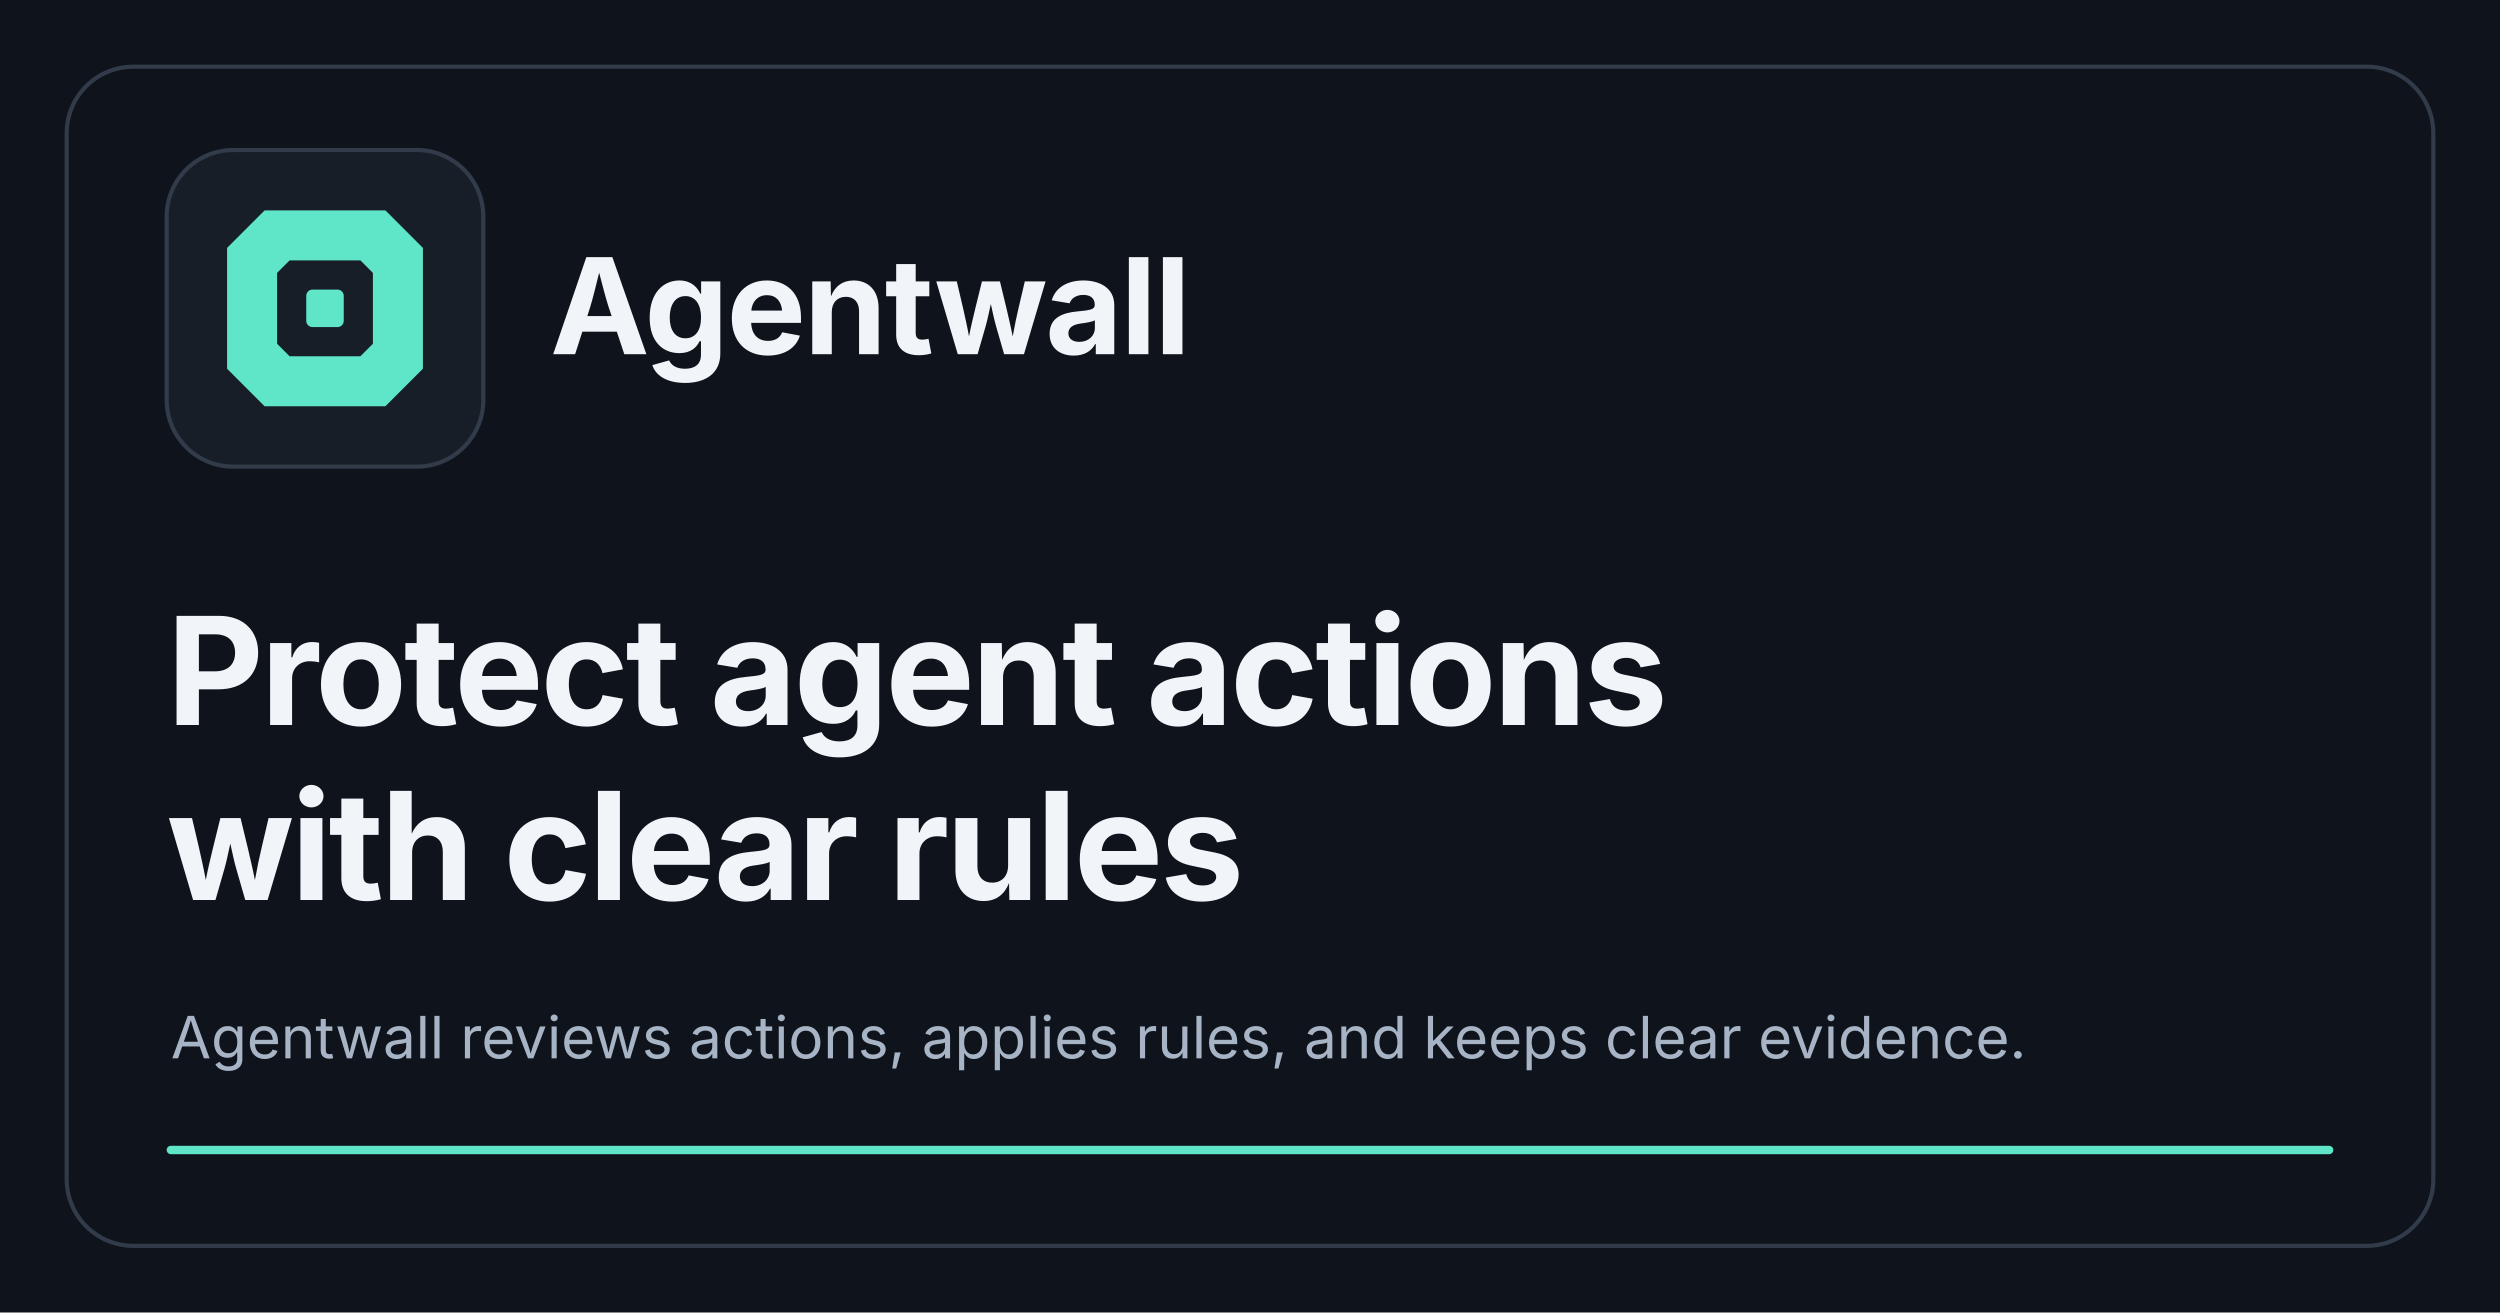
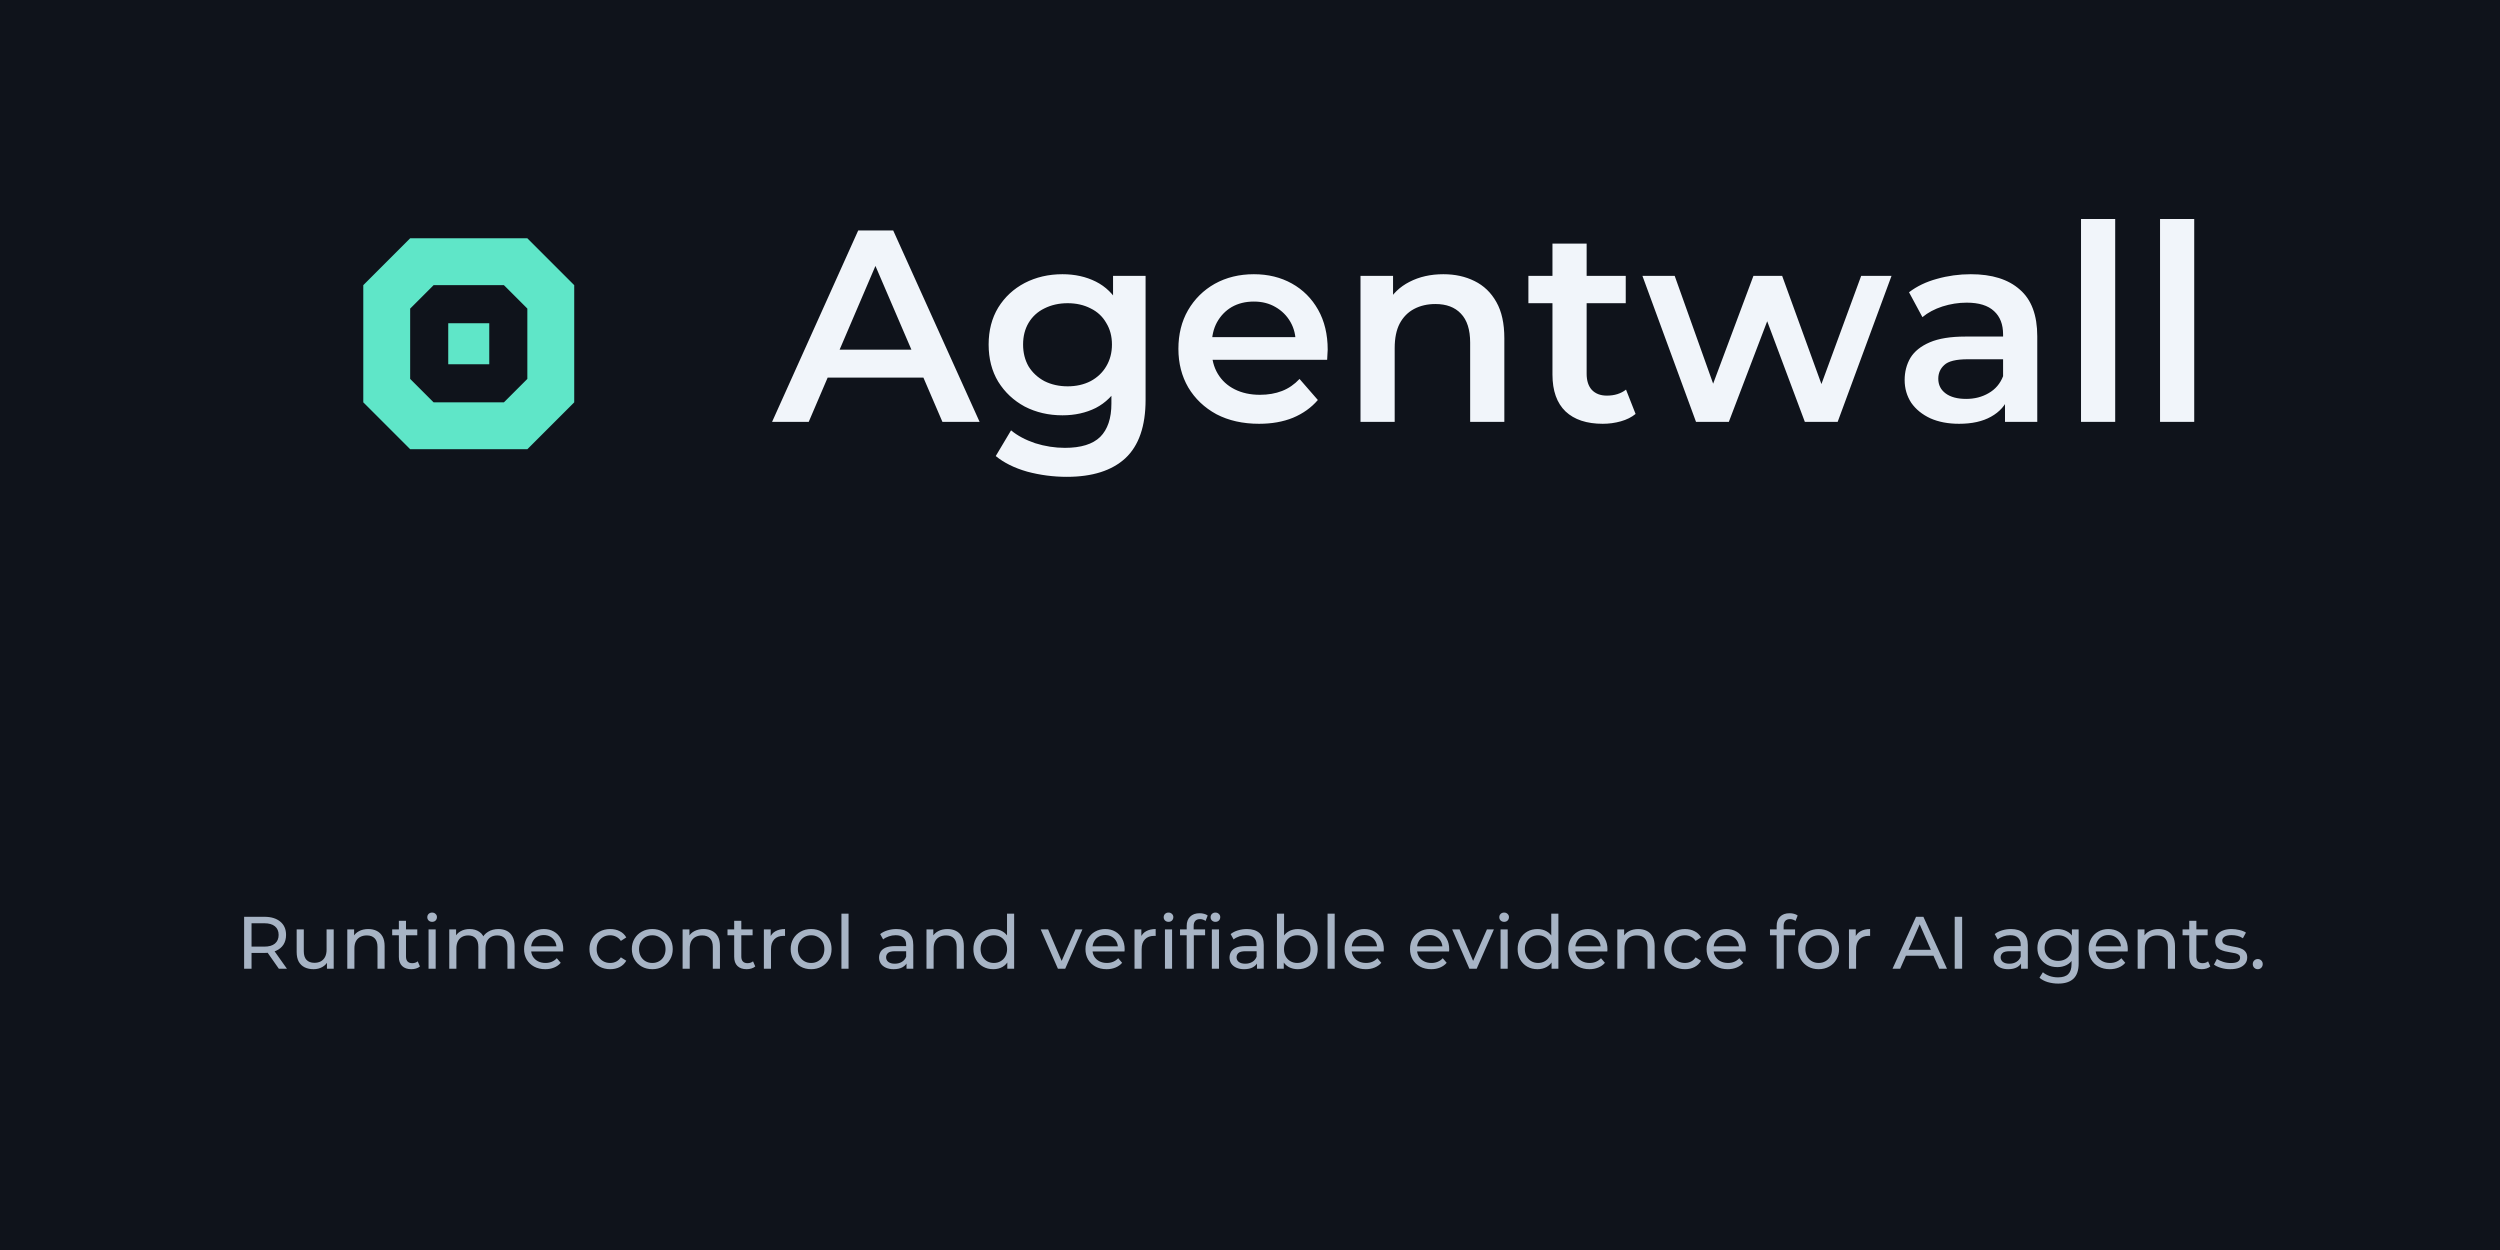
- <svg xmlns="http://www.w3.org/2000/svg" width="1200" height="630" viewBox="0 0 1200 630" fill="none" role="img" aria-labelledby="agentwall-card-title agentwall-card-description">
-   <rect width="1200" height="630" fill="#0F131B" />
-   <rect x="32" y="32" width="1136" height="566" rx="32" stroke="#313B49" stroke-width="2" />
-   <rect x="80" y="72" width="152" height="152" rx="32" fill="#181E28" stroke="#313B49" stroke-width="2" />
-   <path fill="#5FE6C8" fill-rule="evenodd" clip-rule="evenodd" d="M127 101H185L203 119V177L185 195H127L109 177V119L127 101ZM139 125L133 131V165L139 171H173L179 165V131L173 125H139Z" />
-   <rect x="147" y="139" width="18" height="18" rx="3" fill="#5FE6C8" />
-   <text x="264" y="170" fill="#F1F5FA" font-family="Inter, 'Segoe UI', Roboto, Helvetica, Arial, sans-serif" font-size="64" font-weight="700" letter-spacing="-1">Agentwall</text>
-   <text x="80" y="348" fill="#F1F5FA" font-family="Inter, 'Segoe UI', Roboto, Helvetica, Arial, sans-serif" font-size="72" font-weight="700" letter-spacing="-1.5">
-     <tspan x="80" dy="0">Protect agent actions</tspan>
-     <tspan x="80" dy="84">with clear rules</tspan>
-   </text>
-   <text x="82" y="508" fill="#A7B4C5" font-family="Inter, 'Segoe UI', Roboto, Helvetica, Arial, sans-serif" font-size="28" font-weight="400">Agentwall reviews actions, applies rules, and keeps clear evidence.</text>
-   <rect x="80" y="550" width="1040" height="4" rx="2" fill="#5FE6C8" />
+ <svg xmlns="http://www.w3.org/2000/svg" width="1280" height="640" viewBox="0 0 1280 640" fill="none" role="img" aria-labelledby="agentwall-social-title agentwall-social-description">
+   <rect width="1280" height="640" fill="#0F131B" />
+   <g data-part="mark" transform="translate(144 80) scale(0.375)">
+     <rect data-mark-part="field" x="32" y="32" width="448" height="448" rx="104" fill="#0F131B" />
+     <path data-mark-part="frame" fill="#5FE6C8" fill-rule="evenodd" clip-rule="evenodd" d="M176 112H336L400 176V336L336 400H176L112 336V176L176 112ZM208 176L176 208V304L208 336H304L336 304V208L304 176H208Z" />
+     <rect data-mark-part="action" x="228" y="228" width="56" height="56" fill="#5FE6C8" />
+   </g>
+   <path data-part="wordmark" fill="#F1F5FA" transform="translate(396 216) scale(0.14 -0.14)" d="M-5 0L310 700L438 700L754 0L618 0L347 631L399 631L129 0ZM140 162L175 264L553 264L588 162ZM1073 -201Q999 -201 928 -182Q858 -162 813 -125L869 -31Q904 -60 957 -78Q1011 -95 1066 -95Q1154 -95 1195 -55Q1236 -14 1236 67L1236 162L1246 283L1242 404L1242 534L1361 534L1361 81Q1361 -64 1287 -133Q1213 -201 1073 -201ZM1057 24Q981 24 919 56Q858 89 822 147Q787 205 787 283Q787 360 822 418Q858 476 919 508Q981 540 1057 540Q1125 540 1179 513Q1233 486 1265 429Q1298 372 1298 283Q1298 194 1265 136Q1233 79 1179 51Q1125 24 1057 24ZM1076 130Q1123 130 1160 149Q1197 169 1217 203Q1238 238 1238 283Q1238 328 1217 362Q1197 397 1160 415Q1123 434 1076 434Q1029 434 991 415Q954 397 933 362Q913 328 913 283Q913 238 933 203Q954 169 991 149Q1029 130 1076 130ZM1776 -7Q1687 -7 1620 28Q1554 64 1517 126Q1481 188 1481 267Q1481 347 1516 408Q1552 470 1614 505Q1677 540 1757 540Q1835 540 1896 506Q1957 472 1992 410Q2027 348 2027 264Q2027 256 2026 246Q2026 236 2025 227L1580 227L1580 310L1959 310L1910 284Q1911 330 1891 365Q1871 400 1836 420Q1802 440 1757 440Q1711 440 1676 420Q1642 400 1622 364Q1603 329 1603 281L1603 261Q1603 213 1625 176Q1647 139 1687 119Q1727 99 1779 99Q1824 99 1860 113Q1896 127 1924 157L1991 80Q1955 38 1900 15Q1846 -7 1776 -7ZM2147 0L2147 534L2266 534L2266 390L2245 434Q2273 485 2326 512Q2380 540 2450 540Q2514 540 2564 515Q2615 490 2644 438Q2673 387 2673 306L2673 0L2548 0L2548 290Q2548 361 2514 396Q2481 431 2421 431Q2377 431 2343 413Q2309 395 2290 359Q2272 324 2272 270L2272 0ZM3033 -7Q2945 -7 2897 38Q2849 84 2849 173L2849 652L2974 652L2974 176Q2974 138 2993 117Q3013 96 3048 96Q3090 96 3118 118L3153 29Q3131 11 3099 2Q3067 -7 3033 -7ZM2761 434L2761 534L3117 534L3117 434ZM3374 0L3178 534L3296 534L3464 63L3408 63L3584 534L3689 534L3860 63L3805 63L3978 534L4089 534L3892 0L3772 0L3616 417L3653 417L3494 0ZM4504 0L4504 108L4497 131L4497 320Q4497 375 4464 405Q4431 436 4364 436Q4319 436 4275 422Q4232 408 4202 383L4153 474Q4196 507 4255 523Q4315 540 4379 540Q4495 540 4558 484Q4622 429 4622 313L4622 0ZM4336 -7Q4276 -7 4231 13Q4186 34 4161 70Q4137 107 4137 153Q4137 198 4158 234Q4180 270 4229 291Q4278 312 4359 312L4514 312L4514 229L4368 229Q4304 229 4282 208Q4260 188 4260 158Q4260 124 4287 104Q4314 84 4362 84Q4408 84 4444 105Q4481 126 4497 167L4518 92Q4500 45 4453 19Q4407 -7 4336 -7ZM4782 0L4782 742L4907 742L4907 0ZM5071 0L5071 742L5196 742L5196 0Z" />
+   <path data-part="statement" fill="#A7B4C5" transform="translate(121 496) scale(0.038 -0.038)" d="M105 0L105 700L378 700Q514 700 592 635Q670 571 670 456Q670 380 635 325Q600 271 535 242Q470 213 378 213L160 213L205 259L205 0ZM573 0L395 254L502 254L682 0ZM205 249L160 298L375 298Q471 298 520 339Q570 381 570 456Q570 531 520 572Q471 613 375 613L160 613L205 663ZM1041 -6Q973 -6 921 19Q870 44 841 95Q813 147 813 225L813 530L909 530L909 236Q909 158 946 119Q984 80 1052 80Q1102 80 1139 100Q1176 121 1196 160Q1216 200 1216 256L1216 530L1312 530L1312 0L1221 0L1221 143L1236 105Q1210 52 1158 23Q1106 -6 1041 -6ZM1495 0L1495 530L1587 530L1587 387L1572 425Q1598 477 1652 506Q1706 535 1778 535Q1843 535 1892 510Q1942 485 1970 434Q1998 383 1998 305L1998 0L1902 0L1902 294Q1902 371 1864 410Q1827 449 1759 449Q1708 449 1670 429Q1632 409 1611 370Q1591 331 1591 273L1591 0ZM2358 -6Q2278 -6 2234 37Q2190 80 2190 160L2190 646L2286 646L2286 164Q2286 121 2307 98Q2329 75 2369 75Q2414 75 2444 100L2474 31Q2452 12 2421 3Q2391 -6 2358 -6ZM2100 451L2100 530L2438 530L2438 451ZM2590 0L2590 530L2686 530L2686 0ZM2638 632Q2610 632 2591 650Q2573 668 2573 694Q2573 721 2591 739Q2610 757 2638 757Q2666 757 2684 739Q2703 722 2703 696Q2703 669 2685 650Q2667 632 2638 632ZM2869 0L2869 530L2961 530L2961 389L2946 425Q2971 477 3023 506Q3075 535 3144 535Q3220 535 3275 497Q3330 460 3347 384L3308 400Q3332 461 3392 498Q3452 535 3532 535Q3596 535 3645 510Q3694 485 3721 434Q3749 383 3749 305L3749 0L3653 0L3653 294Q3653 371 3617 410Q3581 449 3516 449Q3468 449 3432 429Q3396 409 3376 370Q3357 331 3357 273L3357 0L3261 0L3261 294Q3261 371 3225 410Q3190 449 3124 449Q3077 449 3041 429Q3005 409 2985 370Q2965 331 2965 273L2965 0ZM4162 -6Q4077 -6 4012 29Q3948 64 3912 125Q3877 186 3877 265Q3877 344 3911 405Q3946 466 4006 500Q4067 535 4143 535Q4220 535 4279 501Q4338 467 4371 405Q4405 344 4405 262Q4405 256 4404 248Q4404 240 4403 233L3952 233L3952 302L4353 302L4314 278Q4315 329 4293 369Q4271 409 4232 431Q4194 454 4143 454Q4093 454 4054 431Q4015 409 3993 368Q3971 328 3971 276L3971 260Q3971 207 3995 165Q4020 124 4064 101Q4108 78 4165 78Q4212 78 4250 94Q4289 110 4318 142L4371 80Q4335 38 4281 16Q4228 -6 4162 -6ZM5038 -6Q4957 -6 4893 29Q4830 64 4794 125Q4758 186 4758 265Q4758 344 4794 405Q4830 466 4893 500Q4957 535 5038 535Q5110 535 5166 506Q5223 478 5254 422L5181 375Q5155 414 5117 432Q5080 451 5037 451Q4985 451 4944 428Q4903 405 4879 363Q4855 322 4855 265Q4855 208 4879 166Q4903 124 4944 101Q4985 78 5037 78Q5080 78 5117 96Q5155 115 5181 154L5254 108Q5223 53 5166 23Q5110 -6 5038 -6ZM5605 -6Q5525 -6 5463 29Q5401 64 5365 125Q5329 187 5329 265Q5329 344 5365 405Q5401 466 5463 500Q5525 535 5605 535Q5684 535 5746 500Q5809 466 5844 405Q5880 345 5880 265Q5880 186 5844 125Q5809 64 5746 29Q5684 -6 5605 -6ZM5605 78Q5656 78 5696 101Q5737 124 5760 166Q5783 209 5783 265Q5783 322 5760 363Q5737 405 5696 428Q5656 451 5605 451Q5554 451 5514 428Q5474 405 5450 363Q5426 322 5426 265Q5426 209 5450 166Q5474 124 5514 101Q5554 78 5605 78ZM6013 0L6013 530L6105 530L6105 387L6090 425Q6116 477 6170 506Q6224 535 6296 535Q6361 535 6410 510Q6460 485 6488 434Q6516 383 6516 305L6516 0L6420 0L6420 294Q6420 371 6382 410Q6345 449 6277 449Q6226 449 6188 429Q6150 409 6129 370Q6109 331 6109 273L6109 0ZM6876 -6Q6796 -6 6752 37Q6708 80 6708 160L6708 646L6804 646L6804 164Q6804 121 6825 98Q6847 75 6887 75Q6932 75 6962 100L6992 31Q6970 12 6939 3Q6909 -6 6876 -6ZM6618 451L6618 530L6956 530L6956 451ZM7108 0L7108 530L7200 530L7200 386L7191 422Q7213 477 7265 506Q7317 535 7393 535L7393 442Q7387 443 7381 443Q7376 443 7371 443Q7294 443 7249 397Q7204 351 7204 264L7204 0ZM7745 -6Q7665 -6 7603 29Q7541 64 7505 125Q7469 187 7469 265Q7469 344 7505 405Q7541 466 7603 500Q7665 535 7745 535Q7824 535 7886 500Q7949 466 7984 405Q8020 345 8020 265Q8020 186 7984 125Q7949 64 7886 29Q7824 -6 7745 -6ZM7745 78Q7796 78 7836 101Q7877 124 7900 166Q7923 209 7923 265Q7923 322 7900 363Q7877 405 7836 428Q7796 451 7745 451Q7694 451 7654 428Q7614 405 7590 363Q7566 322 7566 265Q7566 209 7590 166Q7614 124 7654 101Q7694 78 7745 78ZM8153 0L8153 742L8249 742L8249 0ZM9030 0L9030 112L9025 133L9025 324Q9025 385 8989 418Q8954 452 8883 452Q8836 452 8791 436Q8746 421 8715 395L8675 467Q8716 500 8773 517Q8831 535 8894 535Q9003 535 9062 482Q9121 429 9121 320L9121 0ZM8856 -6Q8797 -6 8752 14Q8708 34 8684 69Q8660 105 8660 150Q8660 193 8680 228Q8701 263 8747 284Q8794 305 8873 305L9041 305L9041 236L8877 236Q8805 236 8780 212Q8755 188 8755 154Q8755 115 8786 91Q8817 68 8872 68Q8926 68 8966 92Q9007 116 9025 162L9044 96Q9025 49 8977 21Q8929 -6 8856 -6ZM9299 0L9299 530L9391 530L9391 387L9376 425Q9402 477 9456 506Q9510 535 9582 535Q9647 535 9696 510Q9746 485 9774 434Q9802 383 9802 305L9802 0L9706 0L9706 294Q9706 371 9668 410Q9631 449 9563 449Q9512 449 9474 429Q9436 409 9415 370Q9395 331 9395 273L9395 0ZM10199 -6Q10122 -6 10061 28Q10001 62 9966 123Q9931 184 9931 265Q9931 346 9966 406Q10001 467 10061 501Q10122 535 10199 535Q10266 535 10320 505Q10374 475 10406 415Q10439 355 10439 265Q10439 175 10407 115Q10376 55 10322 24Q10268 -6 10199 -6ZM10207 78Q10257 78 10297 101Q10338 124 10361 166Q10385 209 10385 265Q10385 322 10361 363Q10338 405 10297 428Q10257 451 10207 451Q10156 451 10116 428Q10076 405 10052 363Q10028 322 10028 265Q10028 209 10052 166Q10076 124 10116 101Q10156 78 10207 78ZM10388 0L10388 143L10394 266L10384 389L10384 742L10480 742L10480 0ZM11070 0L10838 530L10938 530L11144 50L11096 50L11306 530L11400 530L11168 0ZM11726 -6Q11641 -6 11576 29Q11512 64 11476 125Q11441 186 11441 265Q11441 344 11475 405Q11510 466 11570 500Q11631 535 11707 535Q11784 535 11843 501Q11902 467 11935 405Q11969 344 11969 262Q11969 256 11968 248Q11968 240 11967 233L11516 233L11516 302L11917 302L11878 278Q11879 329 11857 369Q11835 409 11796 431Q11758 454 11707 454Q11657 454 11618 431Q11579 409 11557 368Q11535 328 11535 276L11535 260Q11535 207 11559 165Q11584 124 11628 101Q11672 78 11729 78Q11776 78 11814 94Q11853 110 11882 142L11935 80Q11899 38 11845 16Q11792 -6 11726 -6ZM12102 0L12102 530L12194 530L12194 386L12185 422Q12207 477 12259 506Q12311 535 12387 535L12387 442Q12381 443 12375 443Q12370 443 12365 443Q12288 443 12243 397Q12198 351 12198 264L12198 0ZM12512 0L12512 530L12608 530L12608 0ZM12560 632Q12532 632 12513 650Q12495 668 12495 694Q12495 721 12513 739Q12532 757 12560 757Q12588 757 12606 739Q12625 722 12625 696Q12625 669 12607 650Q12589 632 12560 632ZM12805 0L12805 577Q12805 655 12850 701Q12896 748 12980 748Q13011 748 13039 740Q13068 733 13088 717L13059 644Q13044 656 13025 662Q13006 669 12985 669Q12943 669 12921 645Q12899 622 12899 576L12899 505L12901 461L12901 0ZM12715 451L12715 530L13053 530L13053 451ZM13144 0L13144 530L13240 530L13240 0ZM13192 632Q13164 632 13145 650Q13127 668 13127 694Q13127 721 13145 739Q13164 757 13192 757Q13220 757 13238 739Q13257 722 13257 696Q13257 669 13239 650Q13221 632 13192 632ZM13752 0L13752 112L13747 133L13747 324Q13747 385 13711 418Q13676 452 13605 452Q13558 452 13513 436Q13468 421 13437 395L13397 467Q13438 500 13495 517Q13553 535 13616 535Q13725 535 13784 482Q13843 429 13843 320L13843 0ZM13578 -6Q13519 -6 13474 14Q13430 34 13406 69Q13382 105 13382 150Q13382 193 13402 228Q13423 263 13469 284Q13516 305 13595 305L13763 305L13763 236L13599 236Q13527 236 13502 212Q13477 188 13477 154Q13477 115 13508 91Q13539 68 13594 68Q13648 68 13688 92Q13729 116 13747 162L13766 96Q13747 49 13699 21Q13651 -6 13578 -6ZM14302 -6Q14234 -6 14179 24Q14125 55 14093 115Q14062 175 14062 265Q14062 355 14094 415Q14127 475 14181 505Q14236 535 14302 535Q14380 535 14440 501Q14500 467 14535 406Q14570 346 14570 265Q14570 184 14535 123Q14500 62 14440 28Q14380 -6 14302 -6ZM14021 0L14021 742L14117 742L14117 389L14107 266L14113 143L14113 0ZM14294 78Q14345 78 14385 101Q14426 124 14449 166Q14473 209 14473 265Q14473 322 14449 363Q14426 405 14385 428Q14345 451 14294 451Q14244 451 14203 428Q14163 405 14139 363Q14116 322 14116 265Q14116 209 14139 166Q14163 124 14203 101Q14244 78 14294 78ZM14703 0L14703 742L14799 742L14799 0ZM15218 -6Q15133 -6 15068 29Q15004 64 14968 125Q14933 186 14933 265Q14933 344 14967 405Q15002 466 15062 500Q15123 535 15199 535Q15276 535 15335 501Q15394 467 15427 405Q15461 344 15461 262Q15461 256 15460 248Q15460 240 15459 233L15008 233L15008 302L15409 302L15370 278Q15371 329 15349 369Q15327 409 15288 431Q15250 454 15199 454Q15149 454 15110 431Q15071 409 15049 368Q15027 328 15027 276L15027 260Q15027 207 15051 165Q15076 124 15120 101Q15164 78 15221 78Q15268 78 15306 94Q15345 110 15374 142L15427 80Q15391 38 15337 16Q15284 -6 15218 -6ZM16099 -6Q16014 -6 15949 29Q15885 64 15849 125Q15814 186 15814 265Q15814 344 15848 405Q15883 466 15943 500Q16004 535 16080 535Q16157 535 16216 501Q16275 467 16308 405Q16342 344 16342 262Q16342 256 16341 248Q16341 240 16340 233L15889 233L15889 302L16290 302L16251 278Q16252 329 16230 369Q16208 409 16169 431Q16131 454 16080 454Q16030 454 15991 431Q15952 409 15930 368Q15908 328 15908 276L15908 260Q15908 207 15932 165Q15957 124 16001 101Q16045 78 16102 78Q16149 78 16187 94Q16226 110 16255 142L16308 80Q16272 38 16218 16Q16165 -6 16099 -6ZM16614 0L16382 530L16482 530L16688 50L16640 50L16850 530L16944 530L16712 0ZM17034 0L17034 530L17130 530L17130 0ZM17082 632Q17054 632 17035 650Q17017 668 17017 694Q17017 721 17035 739Q17054 757 17082 757Q17110 757 17128 739Q17147 722 17147 696Q17147 669 17129 650Q17111 632 17082 632ZM17532 -6Q17455 -6 17394 28Q17334 62 17299 123Q17264 184 17264 265Q17264 346 17299 406Q17334 467 17394 501Q17455 535 17532 535Q17599 535 17653 505Q17707 475 17739 415Q17772 355 17772 265Q17772 175 17740 115Q17709 55 17655 24Q17601 -6 17532 -6ZM17540 78Q17590 78 17630 101Q17671 124 17694 166Q17718 209 17718 265Q17718 322 17694 363Q17671 405 17630 428Q17590 451 17540 451Q17489 451 17449 428Q17409 405 17385 363Q17361 322 17361 265Q17361 209 17385 166Q17409 124 17449 101Q17489 78 17540 78ZM17721 0L17721 143L17727 266L17717 389L17717 742L17813 742L17813 0ZM18231 -6Q18146 -6 18081 29Q18017 64 17981 125Q17946 186 17946 265Q17946 344 17980 405Q18015 466 18075 500Q18136 535 18212 535Q18289 535 18348 501Q18407 467 18440 405Q18474 344 18474 262Q18474 256 18473 248Q18473 240 18472 233L18021 233L18021 302L18422 302L18383 278Q18384 329 18362 369Q18340 409 18301 431Q18263 454 18212 454Q18162 454 18123 431Q18084 409 18062 368Q18040 328 18040 276L18040 260Q18040 207 18064 165Q18089 124 18133 101Q18177 78 18234 78Q18281 78 18319 94Q18358 110 18387 142L18440 80Q18404 38 18350 16Q18297 -6 18231 -6ZM18607 0L18607 530L18699 530L18699 387L18684 425Q18710 477 18764 506Q18818 535 18890 535Q18955 535 19004 510Q19054 485 19082 434Q19110 383 19110 305L19110 0L19014 0L19014 294Q19014 371 18976 410Q18939 449 18871 449Q18820 449 18782 429Q18744 409 18723 370Q18703 331 18703 273L18703 0ZM19519 -6Q19438 -6 19374 29Q19311 64 19275 125Q19239 186 19239 265Q19239 344 19275 405Q19311 466 19374 500Q19438 535 19519 535Q19591 535 19647 506Q19704 478 19735 422L19662 375Q19636 414 19598 432Q19561 451 19518 451Q19466 451 19425 428Q19384 405 19360 363Q19336 322 19336 265Q19336 208 19360 166Q19384 124 19425 101Q19466 78 19518 78Q19561 78 19598 96Q19636 115 19662 154L19735 108Q19704 53 19647 23Q19591 -6 19519 -6ZM20095 -6Q20010 -6 19945 29Q19881 64 19845 125Q19810 186 19810 265Q19810 344 19844 405Q19879 466 19939 500Q20000 535 20076 535Q20153 535 20212 501Q20271 467 20304 405Q20338 344 20338 262Q20338 256 20337 248Q20337 240 20336 233L19885 233L19885 302L20286 302L20247 278Q20248 329 20226 369Q20204 409 20165 431Q20127 454 20076 454Q20026 454 19987 431Q19948 409 19926 368Q19904 328 19904 276L19904 260Q19904 207 19928 165Q19953 124 19997 101Q20041 78 20098 78Q20145 78 20183 94Q20222 110 20251 142L20304 80Q20268 38 20214 16Q20161 -6 20095 -6ZM20754 0L20754 577Q20754 655 20799 701Q20845 748 20929 748Q20960 748 20988 740Q21017 733 21037 717L21008 644Q20993 656 20974 662Q20955 669 20934 669Q20892 669 20870 645Q20848 622 20848 576L20848 505L20850 461L20850 0ZM20664 451L20664 530L21002 530L21002 451ZM21320 -6Q21240 -6 21178 29Q21116 64 21080 125Q21044 187 21044 265Q21044 344 21080 405Q21116 466 21178 500Q21240 535 21320 535Q21399 535 21461 500Q21524 466 21559 405Q21595 345 21595 265Q21595 186 21559 125Q21524 64 21461 29Q21399 -6 21320 -6ZM21320 78Q21371 78 21411 101Q21452 124 21475 166Q21498 209 21498 265Q21498 322 21475 363Q21452 405 21411 428Q21371 451 21320 451Q21269 451 21229 428Q21189 405 21165 363Q21141 322 21141 265Q21141 209 21165 166Q21189 124 21229 101Q21269 78 21320 78ZM21728 0L21728 530L21820 530L21820 386L21811 422Q21833 477 21885 506Q21937 535 22013 535L22013 442Q22007 443 22001 443Q21996 443 21991 443Q21914 443 21869 397Q21824 351 21824 264L21824 0ZM22315 0L22632 700L22731 700L23049 0L22944 0L22661 644L22701 644L22418 0ZM22450 175L22477 255L22871 255L22900 175ZM23153 0L23153 700L23253 700L23253 0ZM24047 0L24047 112L24042 133L24042 324Q24042 385 24006 418Q23971 452 23900 452Q23853 452 23808 436Q23763 421 23732 395L23692 467Q23733 500 23790 517Q23848 535 23911 535Q24020 535 24079 482Q24138 429 24138 320L24138 0ZM23873 -6Q23814 -6 23769 14Q23725 34 23701 69Q23677 105 23677 150Q23677 193 23697 228Q23718 263 23764 284Q23811 305 23890 305L24058 305L24058 236L23894 236Q23822 236 23797 212Q23772 188 23772 154Q23772 115 23803 91Q23834 68 23889 68Q23943 68 23983 92Q24024 116 24042 162L24061 96Q24042 49 23994 21Q23946 -6 23873 -6ZM24548 -200Q24475 -200 24406 -180Q24338 -159 24295 -121L24341 -47Q24378 -79 24432 -98Q24486 -116 24545 -116Q24639 -116 24683 -72Q24727 -28 24727 62L24727 174L24737 279L24732 385L24732 530L24823 530L24823 72Q24823 -68 24753 -134Q24683 -200 24548 -200ZM24536 22Q24459 22 24398 54Q24338 87 24302 145Q24267 203 24267 279Q24267 356 24302 413Q24338 471 24398 503Q24459 535 24536 535Q24604 535 24660 507Q24716 480 24749 423Q24783 366 24783 279Q24783 193 24749 136Q24716 79 24660 50Q24604 22 24536 22ZM24547 106Q24600 106 24641 128Q24682 150 24705 189Q24729 228 24729 279Q24729 330 24705 369Q24682 408 24641 429Q24600 451 24547 451Q24494 451 24452 429Q24411 408 24387 369Q24364 330 24364 279Q24364 228 24387 189Q24411 150 24452 128Q24494 106 24547 106ZM25242 -6Q25157 -6 25092 29Q25028 64 24992 125Q24957 186 24957 265Q24957 344 24991 405Q25026 466 25086 500Q25147 535 25223 535Q25300 535 25359 501Q25418 467 25451 405Q25485 344 25485 262Q25485 256 25484 248Q25484 240 25483 233L25032 233L25032 302L25433 302L25394 278Q25395 329 25373 369Q25351 409 25312 431Q25274 454 25223 454Q25173 454 25134 431Q25095 409 25073 368Q25051 328 25051 276L25051 260Q25051 207 25075 165Q25100 124 25144 101Q25188 78 25245 78Q25292 78 25330 94Q25369 110 25398 142L25451 80Q25415 38 25361 16Q25308 -6 25242 -6ZM25618 0L25618 530L25710 530L25710 387L25695 425Q25721 477 25775 506Q25829 535 25901 535Q25966 535 26015 510Q26065 485 26093 434Q26121 383 26121 305L26121 0L26025 0L26025 294Q26025 371 25987 410Q25950 449 25882 449Q25831 449 25793 429Q25755 409 25734 370Q25714 331 25714 273L25714 0ZM26481 -6Q26401 -6 26357 37Q26313 80 26313 160L26313 646L26409 646L26409 164Q26409 121 26430 98Q26452 75 26492 75Q26537 75 26567 100L26597 31Q26575 12 26544 3Q26514 -6 26481 -6ZM26223 451L26223 530L26561 530L26561 451ZM26865 -6Q26799 -6 26739 12Q26680 30 26646 56L26686 132Q26720 109 26770 93Q26820 77 26872 77Q26939 77 26968 96Q26998 115 26998 149Q26998 174 26980 188Q26962 202 26932 209Q26903 216 26867 221Q26831 227 26795 235Q26759 244 26729 259Q26699 275 26681 302Q26663 330 26663 376Q26663 424 26690 460Q26717 496 26766 515Q26816 535 26884 535Q26936 535 26989 522Q27043 510 27077 487L27036 411Q27000 435 26961 444Q26922 453 26883 453Q26820 453 26789 432Q26758 412 26758 380Q26758 353 26776 338Q26795 324 26824 316Q26854 308 26890 302Q26926 297 26962 288Q26998 280 27027 265Q27057 250 27075 223Q27094 196 27094 151Q27094 103 27066 68Q27038 33 26987 13Q26936 -6 26865 -6ZM27237 -6Q27209 -6 27189 13Q27169 33 27169 63Q27169 93 27189 112Q27209 131 27237 131Q27264 131 27283 112Q27303 93 27303 63Q27303 33 27283 13Q27264 -6 27237 -6Z" />
</svg>
